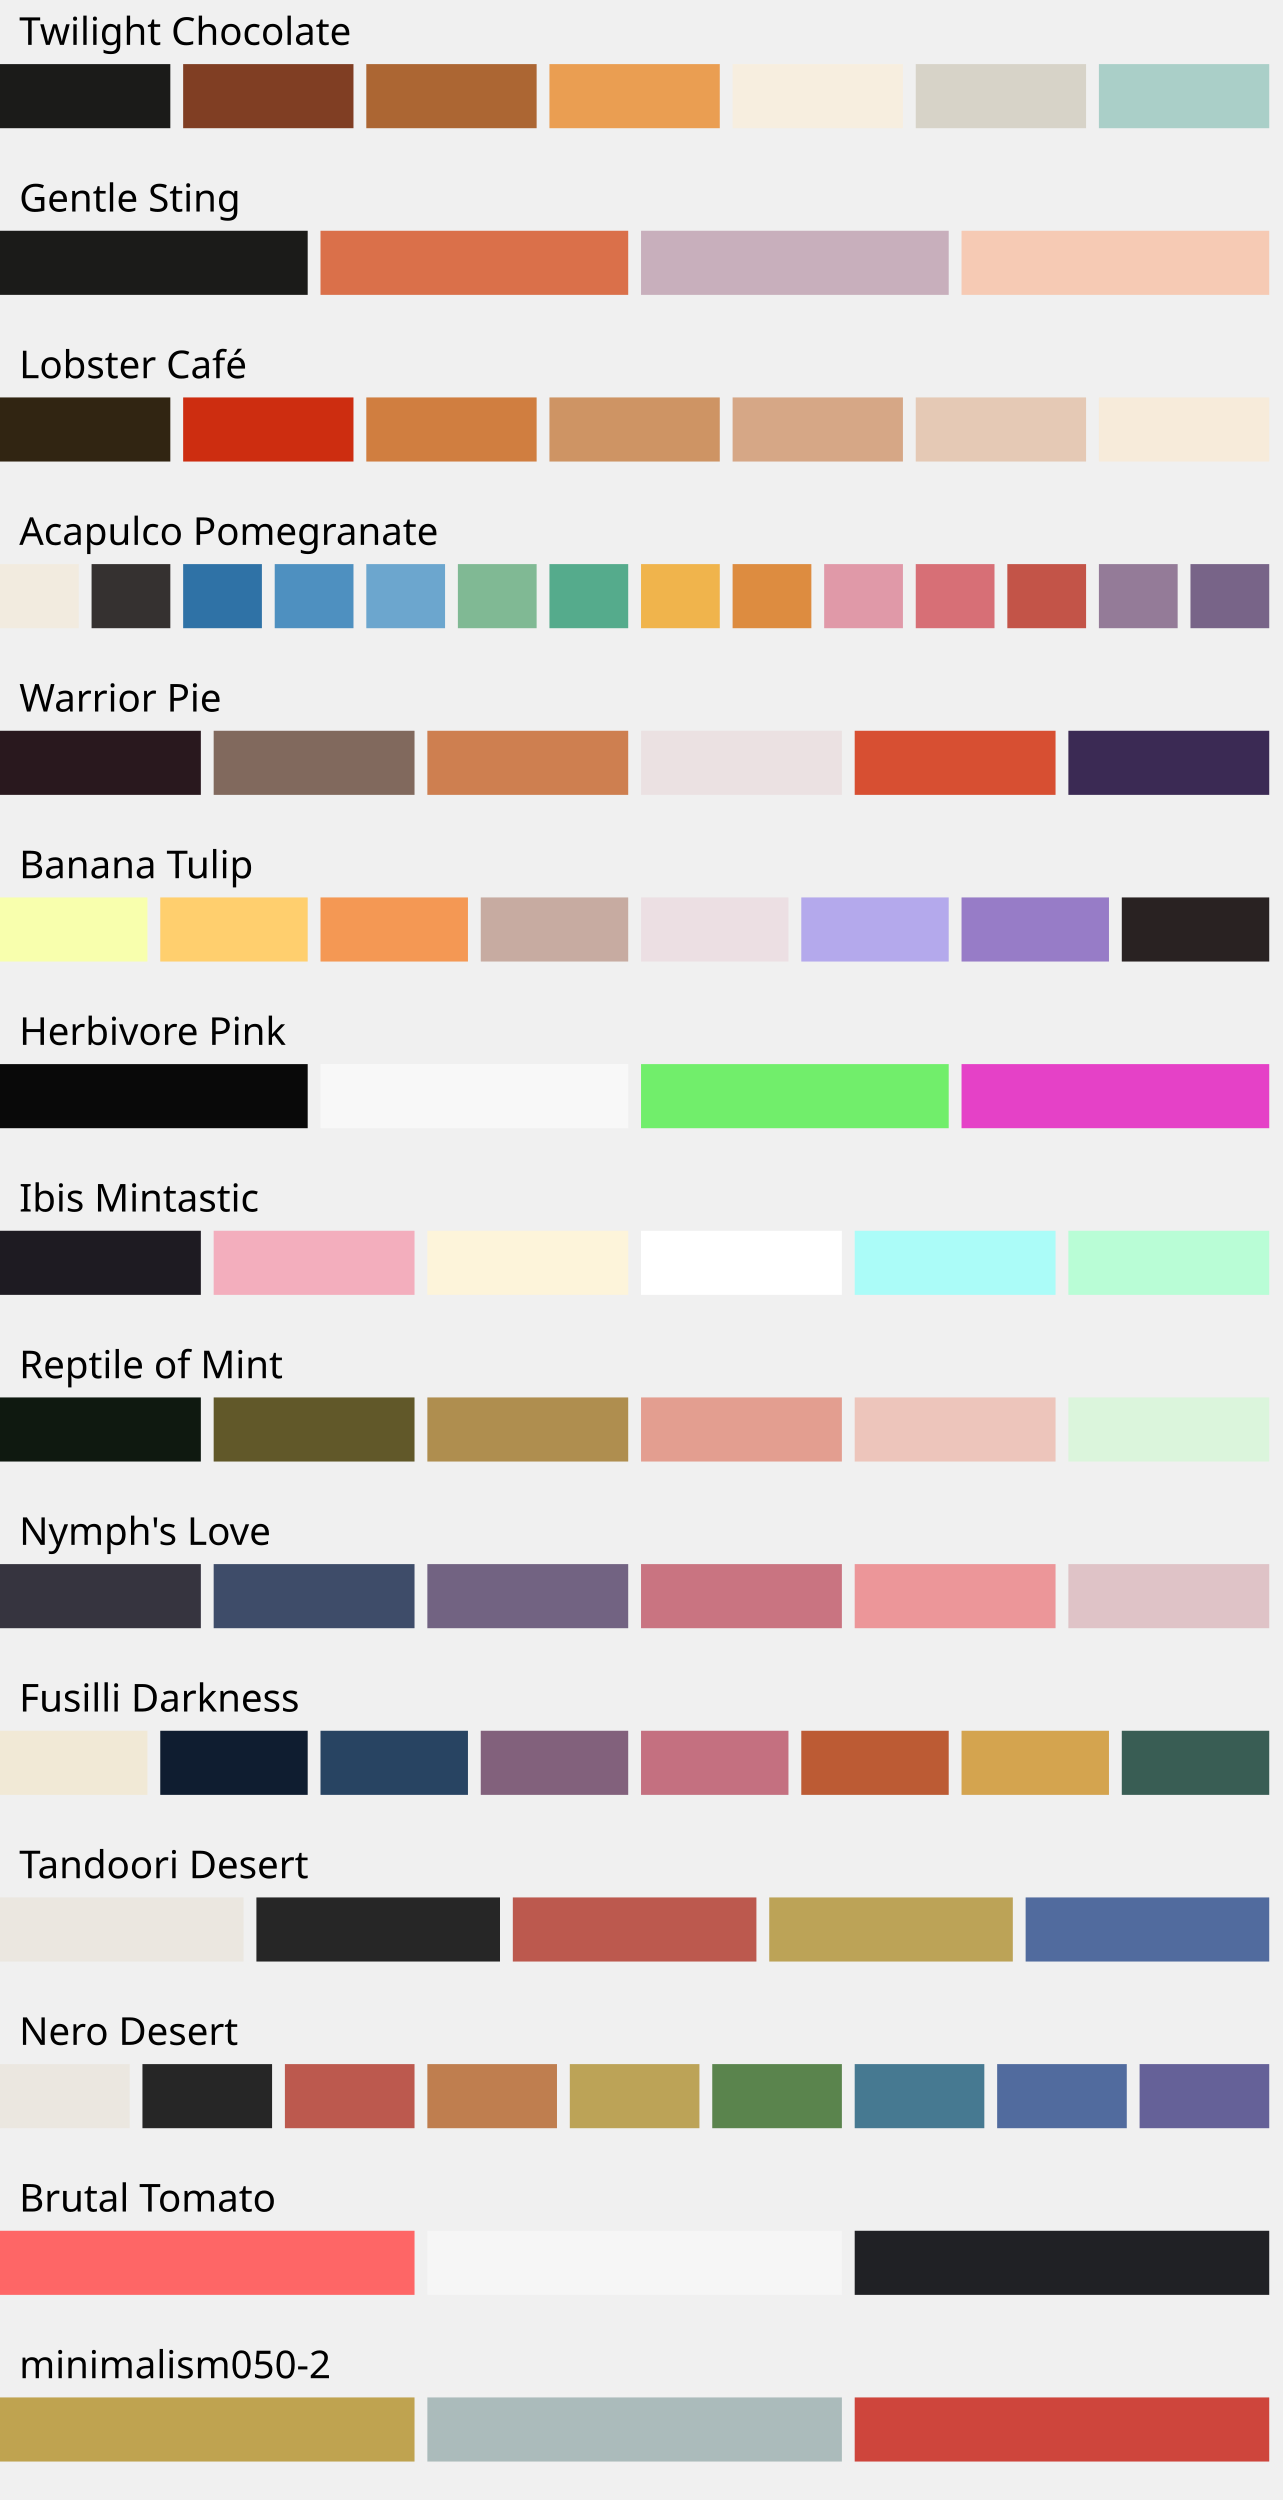
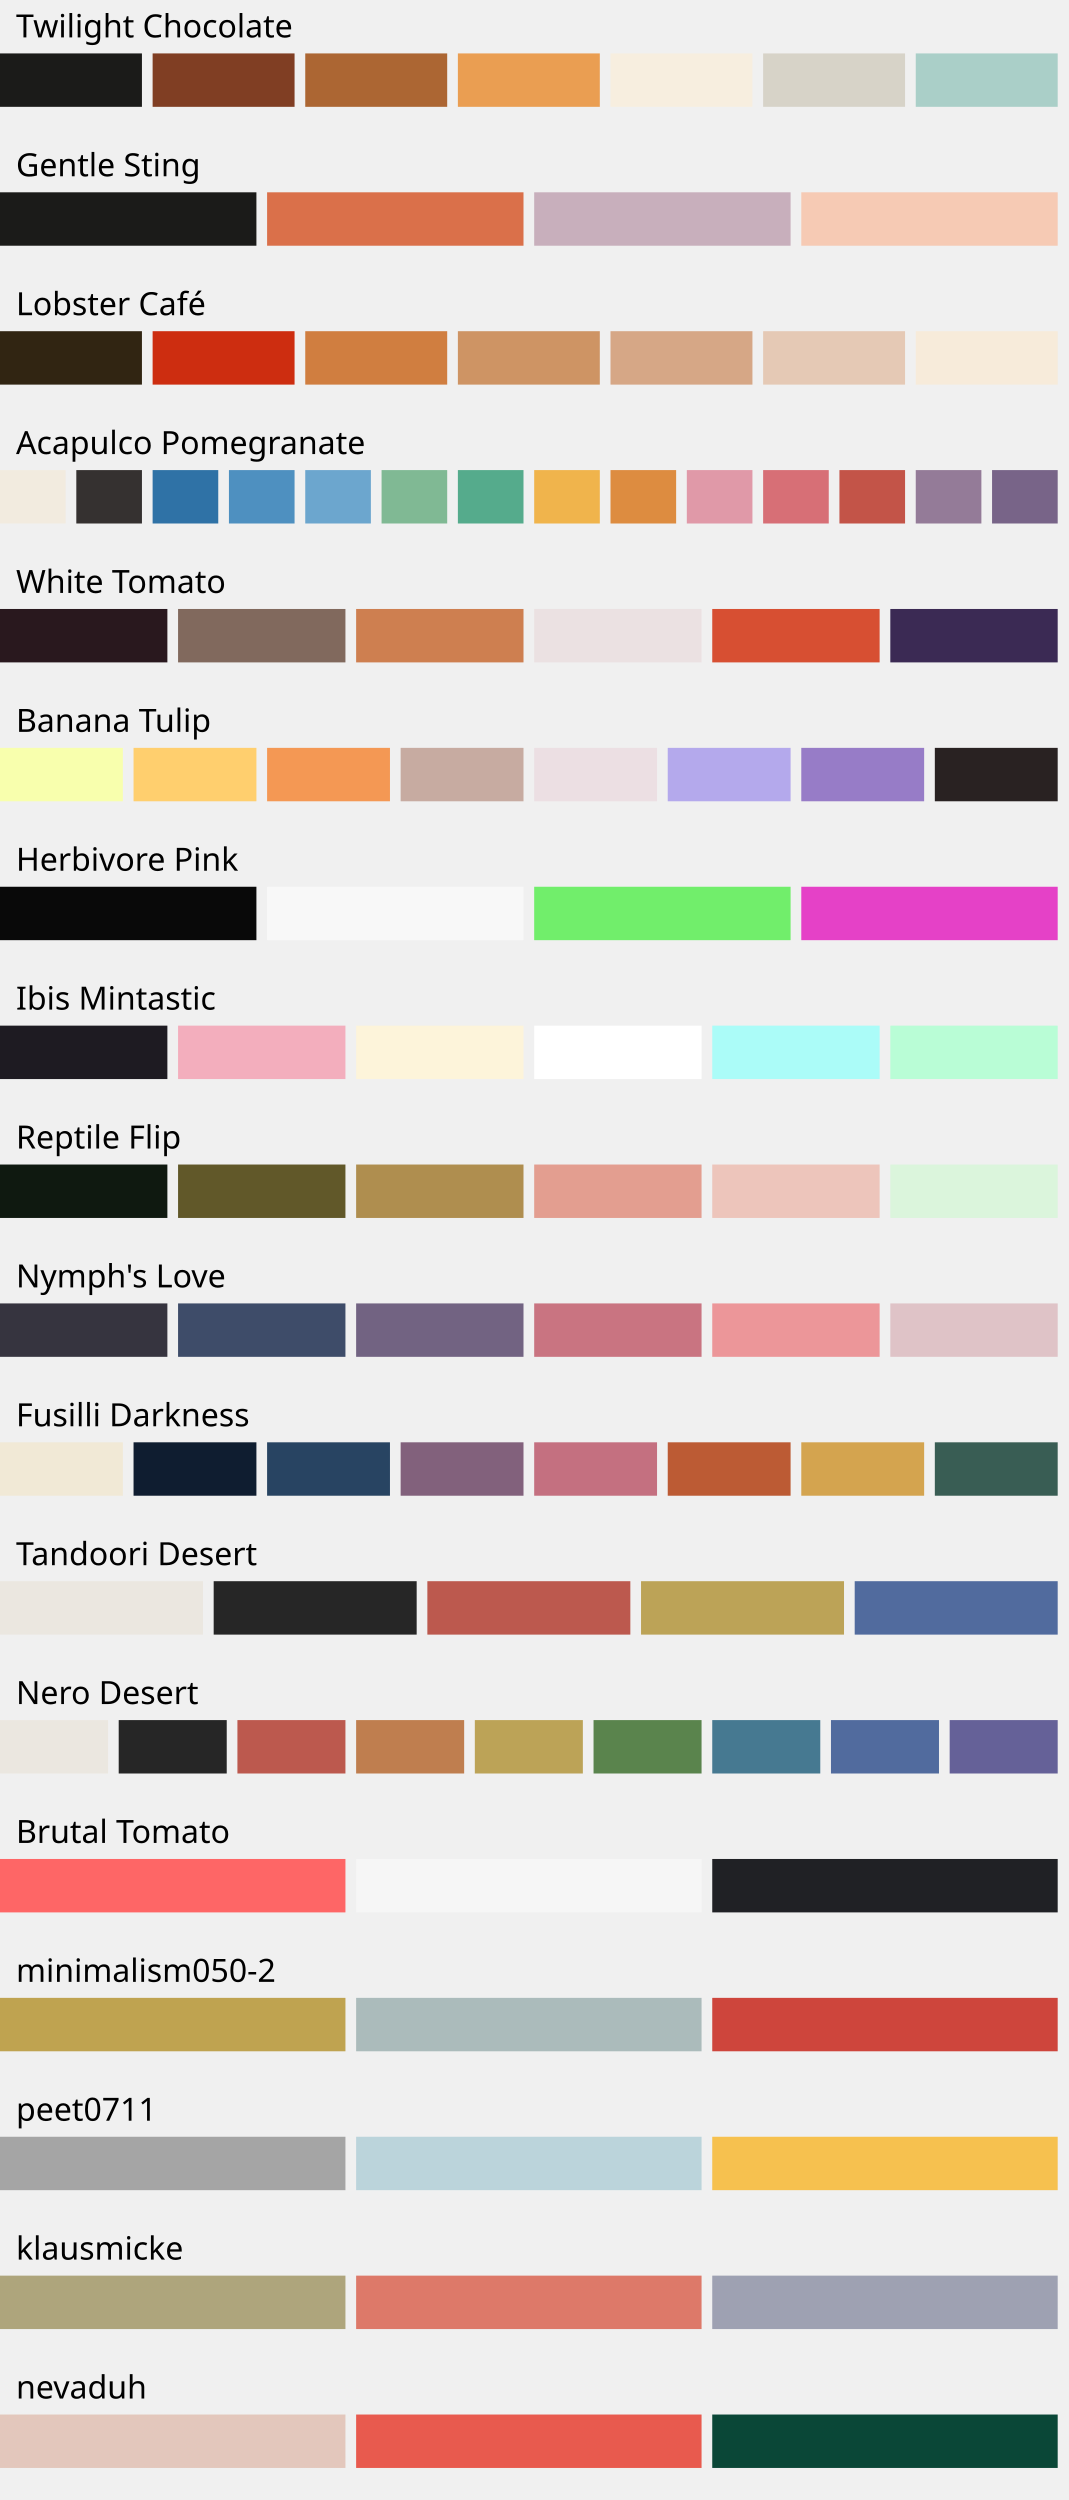
- <svg xmlns="http://www.w3.org/2000/svg" viewBox="0 0 200 390">
+ <svg xmlns="http://www.w3.org/2000/svg" viewBox="0 0 200 468">
  <style>
        text {
  font-family: sans-serif;
  font-weight: 400;
  font-style: normal;
}
        text {
          font-size: 6px;
        }
      </style>
  <text y="7" x="3">Twilight Chocolate</text>
  <rect width="26.571" height="10" y="10" x="0" fill="#1b1b19" />
  <rect width="26.571" height="10" y="10" x="28.571" fill="#803e23" />
  <rect width="26.571" height="10" y="10" x="57.143" fill="#ac6633" />
  <rect width="26.571" height="10" y="10" x="85.714" fill="#ea9e52" />
  <rect width="26.571" height="10" y="10" x="114.286" fill="#f7eedf" />
  <rect width="26.571" height="10" y="10" x="142.857" fill="#d7d3c8" />
  <rect width="26.571" height="10" y="10" x="171.429" fill="#aacfc8" />
  <text y="33" x="3">Gentle Sting</text>
  <rect width="48" height="10" y="36" x="0" fill="#1b1b19" />
  <rect width="48" height="10" y="36" x="50" fill="#da704a" />
  <rect width="48" height="10" y="36" x="100" fill="#c8afbc" />
  <rect width="48" height="10" y="36" x="150" fill="#f6cab4" />
  <text y="59" x="3">Lobster Café</text>
  <rect width="26.571" height="10" y="62" x="0" fill="#312512" />
  <rect width="26.571" height="10" y="62" x="28.571" fill="#cd2d10" />
  <rect width="26.571" height="10" y="62" x="57.143" fill="#d07e40" />
  <rect width="26.571" height="10" y="62" x="85.714" fill="#ce9464" />
  <rect width="26.571" height="10" y="62" x="114.286" fill="#d6a786" />
  <rect width="26.571" height="10" y="62" x="142.857" fill="#e5c9b5" />
  <rect width="26.571" height="10" y="62" x="171.429" fill="#f7ebda" />
  <text y="85" x="3">Acapulco Pomegranate</text>
  <rect width="12.286" height="10" y="88" x="0" fill="#f2ebdf" />
  <rect width="12.286" height="10" y="88" x="14.286" fill="#353130" />
  <rect width="12.286" height="10" y="88" x="28.571" fill="#2f72a6" />
  <rect width="12.286" height="10" y="88" x="42.857" fill="#4e90c0" />
  <rect width="12.286" height="10" y="88" x="57.143" fill="#6ca6ce" />
  <rect width="12.286" height="10" y="88" x="71.429" fill="#80b994" />
  <rect width="12.286" height="10" y="88" x="85.714" fill="#55ab8c" />
  <rect width="12.286" height="10" y="88" x="100" fill="#f0b44c" />
  <rect width="12.286" height="10" y="88" x="114.286" fill="#dd8c40" />
  <rect width="12.286" height="10" y="88" x="128.571" fill="#e099a8" />
  <rect width="12.286" height="10" y="88" x="142.857" fill="#d76f76" />
  <rect width="12.286" height="10" y="88" x="157.143" fill="#c35448" />
  <rect width="12.286" height="10" y="88" x="171.429" fill="#947b98" />
  <rect width="12.286" height="10" y="88" x="185.714" fill="#786488" />
-   <text y="111" x="3">Warrior Pie</text>
+   <text y="111" x="3">White Tomato</text>
  <rect width="31.333" height="10" y="114" x="0" fill="#29181e" />
  <rect width="31.333" height="10" y="114" x="33.333" fill="#81695d" />
  <rect width="31.333" height="10" y="114" x="66.667" fill="#ce7f50" />
  <rect width="31.333" height="10" y="114" x="100" fill="#ebe1e2" />
  <rect width="31.333" height="10" y="114" x="133.333" fill="#d74f32" />
  <rect width="31.333" height="10" y="114" x="166.667" fill="#3b2a54" />
  <text y="137" x="3">Banana Tulip</text>
  <rect width="23" height="10" y="140" x="0" fill="#f8ffad" />
  <rect width="23" height="10" y="140" x="25" fill="#ffcf6e" />
  <rect width="23" height="10" y="140" x="50" fill="#f49854" />
  <rect width="23" height="10" y="140" x="75" fill="#c7aba1" />
  <rect width="23" height="10" y="140" x="100" fill="#ecdfe3" />
  <rect width="23" height="10" y="140" x="125" fill="#b4a9ec" />
  <rect width="23" height="10" y="140" x="150" fill="#977cc7" />
  <rect width="23" height="10" y="140" x="175" fill="#292222" />
  <text y="163" x="3">Herbivore Pink</text>
  <rect width="48" height="10" y="166" x="0" fill="#090909" />
  <rect width="48" height="10" y="166" x="50" fill="#f8f8f8" />
  <rect width="48" height="10" y="166" x="100" fill="#71ee6b" />
  <rect width="48" height="10" y="166" x="150" fill="#e541c7" />
  <text y="189" x="3">Ibis Mintastic</text>
  <rect width="31.333" height="10" y="192" x="0" fill="#1e1b22" />
  <rect width="31.333" height="10" y="192" x="33.333" fill="#f3aebd" />
  <rect width="31.333" height="10" y="192" x="66.667" fill="#fdf4da" />
  <rect width="31.333" height="10" y="192" x="100" fill="#ffffff" />
  <rect width="31.333" height="10" y="192" x="133.333" fill="#abfcf8" />
  <rect width="31.333" height="10" y="192" x="166.667" fill="#b9fdd6" />
-   <text y="215" x="3">Reptile of Mint</text>
+   <text y="215" x="3">Reptile Flip</text>
  <rect width="31.333" height="10" y="218" x="0" fill="#0f1910" />
  <rect width="31.333" height="10" y="218" x="33.333" fill="#615829" />
  <rect width="31.333" height="10" y="218" x="66.667" fill="#af8e4f" />
  <rect width="31.333" height="10" y="218" x="100" fill="#e39e90" />
  <rect width="31.333" height="10" y="218" x="133.333" fill="#edc5bb" />
  <rect width="31.333" height="10" y="218" x="166.667" fill="#dbf5dc" />
  <text y="241" x="3">Nymph's Love</text>
  <rect width="31.333" height="10" y="244" x="0" fill="#36343f" />
  <rect width="31.333" height="10" y="244" x="33.333" fill="#3e4c69" />
  <rect width="31.333" height="10" y="244" x="66.667" fill="#726382" />
  <rect width="31.333" height="10" y="244" x="100" fill="#c97481" />
  <rect width="31.333" height="10" y="244" x="133.333" fill="#ec9699" />
  <rect width="31.333" height="10" y="244" x="166.667" fill="#dfc3c7" />
  <text y="267" x="3">Fusilli Darkness</text>
  <rect width="23" height="10" y="270" x="0" fill="#f1e9d6" />
  <rect width="23" height="10" y="270" x="25" fill="#0f1d30" />
  <rect width="23" height="10" y="270" x="50" fill="#284462" />
  <rect width="23" height="10" y="270" x="75" fill="#82617c" />
  <rect width="23" height="10" y="270" x="100" fill="#c47080" />
  <rect width="23" height="10" y="270" x="125" fill="#bc5b34" />
  <rect width="23" height="10" y="270" x="150" fill="#d4a44f" />
  <rect width="23" height="10" y="270" x="175" fill="#395d54" />
  <text y="293" x="3">Tandoori Desert</text>
  <rect width="38" height="10" y="296" x="0" fill="#ebe7e0" />
  <rect width="38" height="10" y="296" x="40" fill="#262626" />
  <rect width="38" height="10" y="296" x="80" fill="#bc594e" />
  <rect width="38" height="10" y="296" x="120" fill="#bca357" />
  <rect width="38" height="10" y="296" x="160" fill="#516b9e" />
  <text y="319" x="3">Nero Desert</text>
  <rect width="20.222" height="10" y="322" x="0" fill="#ebe7e0" />
  <rect width="20.222" height="10" y="322" x="22.222" fill="#262626" />
  <rect width="20.222" height="10" y="322" x="44.444" fill="#bc594e" />
  <rect width="20.222" height="10" y="322" x="66.667" fill="#bf7e4f" />
  <rect width="20.222" height="10" y="322" x="88.889" fill="#bca357" />
  <rect width="20.222" height="10" y="322" x="111.111" fill="#5a844d" />
  <rect width="20.222" height="10" y="322" x="133.333" fill="#467991" />
  <rect width="20.222" height="10" y="322" x="155.556" fill="#516b9e" />
  <rect width="20.222" height="10" y="322" x="177.778" fill="#656198" />
  <text y="345" x="3">Brutal Tomato</text>
  <rect width="64.667" height="10" y="348" x="0" fill="#fe6666" />
  <rect width="64.667" height="10" y="348" x="66.667" fill="#f6f6f6" />
  <rect width="64.667" height="10" y="348" x="133.333" fill="#202125" />
  <text y="371" x="3">minimalism050-2</text>
  <rect width="64.667" height="10" y="374" x="0" fill="#bfa350" />
  <rect width="64.667" height="10" y="374" x="66.667" fill="#abbbbb" />
  <rect width="64.667" height="10" y="374" x="133.333" fill="#ce453c" />
+   <text y="397" x="3">peet0711</text>
+   <rect width="64.667" height="10" y="400" x="0" fill="#a5a5a5" />
+   <rect width="64.667" height="10" y="400" x="66.667" fill="#bbd4db" />
+   <rect width="64.667" height="10" y="400" x="133.333" fill="#f6c14f" />
+   <text y="423" x="3">klausmicke</text>
+   <rect width="64.667" height="10" y="426" x="0" fill="#aea57c" />
+   <rect width="64.667" height="10" y="426" x="66.667" fill="#dd7969" />
+   <rect width="64.667" height="10" y="426" x="133.333" fill="#9ea1b2" />
+   <text y="449" x="3">nevaduh</text>
+   <rect width="64.667" height="10" y="452" x="0" fill="#e3c7bc" />
+   <rect width="64.667" height="10" y="452" x="66.667" fill="#e85a4e" />
+   <rect width="64.667" height="10" y="452" x="133.333" fill="#0a4737" />
</svg>
